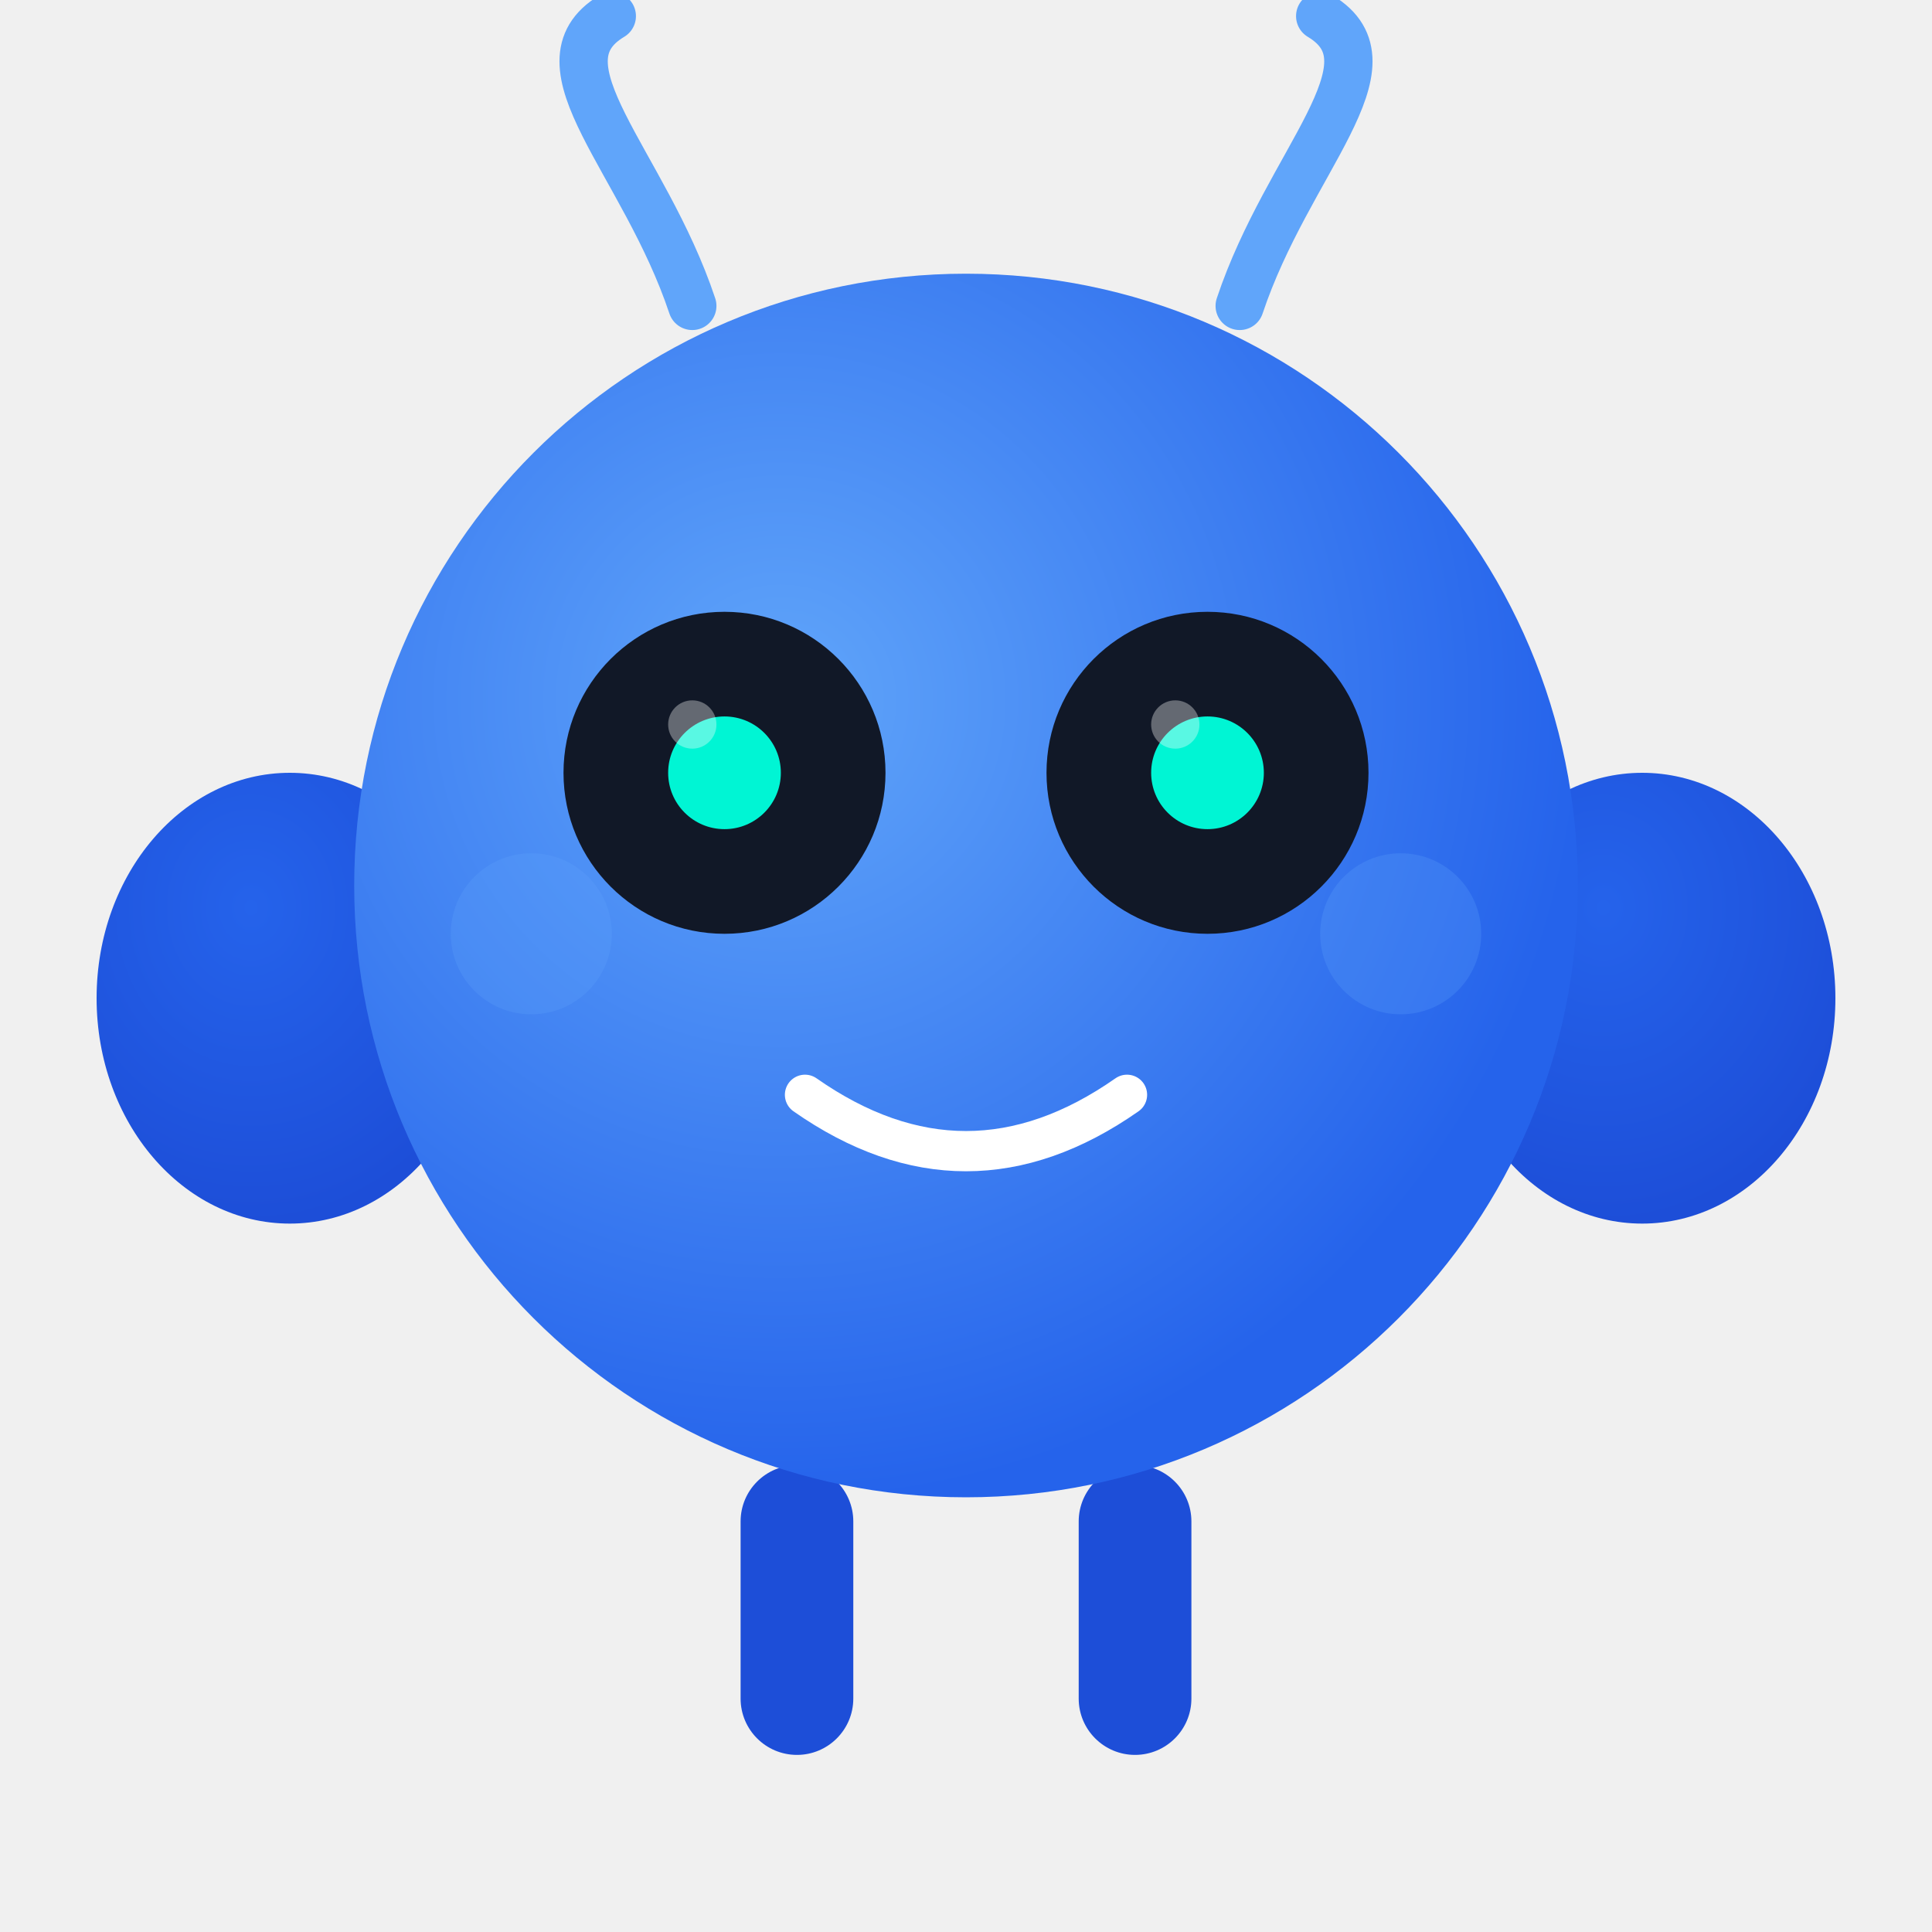
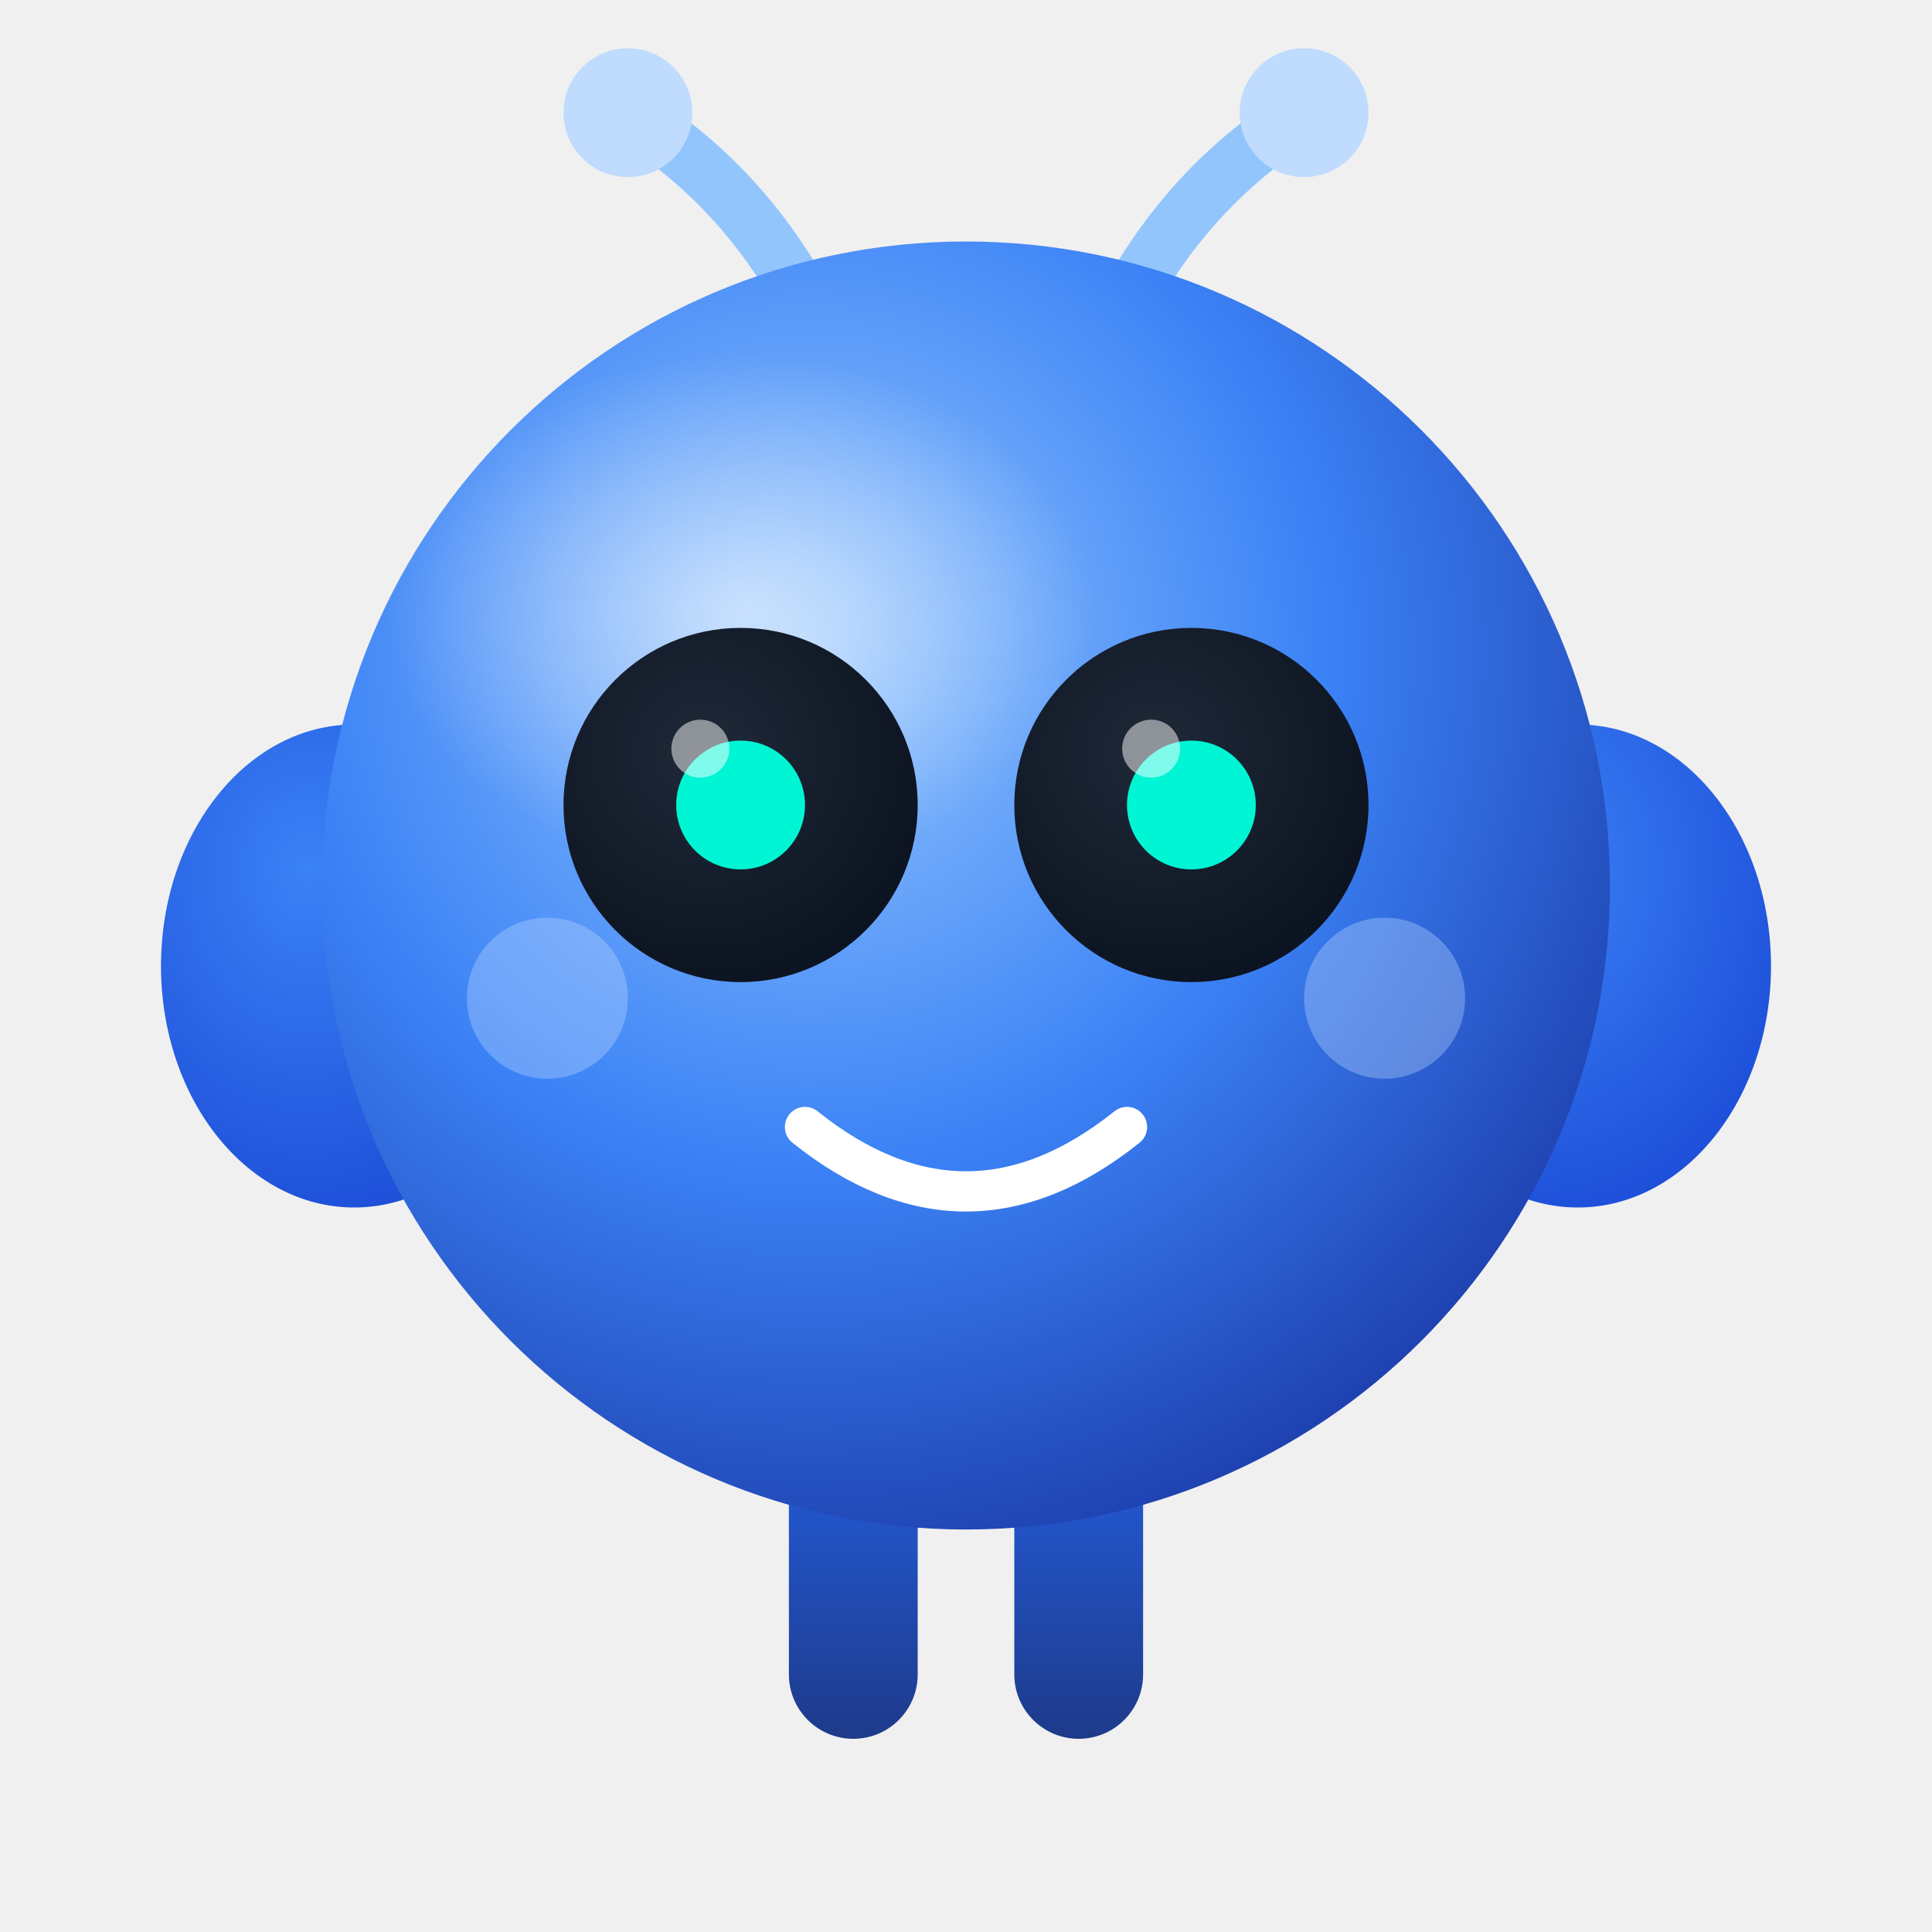
<svg xmlns="http://www.w3.org/2000/svg" width="512" height="512" viewBox="0 0 120 120">
  <defs>
-     <radialGradient id="bodyGrad" cx="35%" cy="35%" r="65%">
-       <stop offset="0%" stop-color="#60a5fa" />
-       <stop offset="100%" stop-color="#2563eb" />
+     <radialGradient id="bodyGrad" cx="38%" cy="32%" r="72%">
+       <stop offset="0%" stop-color="#93c5fd" />
+       <stop offset="55%" stop-color="#3b82f6" />
+       <stop offset="100%" stop-color="#1e40af" />
    </radialGradient>
-     <radialGradient id="armGrad" cx="40%" cy="30%" r="70%">
-       <stop offset="0%" stop-color="#2563eb" />
+     <radialGradient id="armGrad" cx="38%" cy="30%" r="75%">
+       <stop offset="0%" stop-color="#3b82f6" />
      <stop offset="100%" stop-color="#1d4ed8" />
    </radialGradient>
+     <linearGradient id="limbGrad" x1="0" y1="0" x2="0" y2="1">
+       <stop offset="0%" stop-color="#2563eb" />
+       <stop offset="100%" stop-color="#1e3a8a" />
+     </linearGradient>
+     <radialGradient id="gloss" cx="50%" cy="50%" r="50%">
+       <stop offset="0%" stop-color="#ffffff" stop-opacity="0.55" />
+       <stop offset="100%" stop-color="#ffffff" stop-opacity="0" />
+     </radialGradient>
+     <radialGradient id="eyeGrad" cx="40%" cy="35%" r="70%">
+       <stop offset="0%" stop-color="#1f2937" />
+       <stop offset="100%" stop-color="#0b1220" />
+     </radialGradient>
  </defs>
-   <rect x="46" y="91" width="7" height="18" rx="3.5" fill="#1d4ed8" />
-   <rect x="67" y="91" width="7" height="18" rx="3.5" fill="#1d4ed8" />
-   <ellipse cx="18" cy="62" rx="12" ry="14" fill="url(#armGrad)" />
-   <ellipse cx="102" cy="62" rx="12" ry="14" fill="url(#armGrad)" />
-   <circle cx="60" cy="55" r="38" fill="url(#bodyGrad)" />
-   <path d="M 43 19 C 40 10 33 4 38 1" stroke="#60a5fa" stroke-width="3" fill="none" stroke-linecap="round" />
-   <path d="M 77 19 C 80 10 87 4 82 1" stroke="#60a5fa" stroke-width="3" fill="none" stroke-linecap="round" />
-   <circle cx="45" cy="48" r="10" fill="#111827" />
-   <circle cx="45" cy="48" r="3.5" fill="#00f5d4" />
-   <circle cx="43" cy="45" r="1.5" fill="white" opacity="0.35" />
-   <circle cx="75" cy="48" r="10" fill="#111827" />
-   <circle cx="75" cy="48" r="3.5" fill="#00f5d4" />
-   <circle cx="73" cy="45" r="1.5" fill="white" opacity="0.35" />
-   <path d="M 50 68 Q 60 75 70 68" stroke="white" stroke-width="2.5" fill="none" stroke-linecap="round" />
-   <circle cx="33" cy="58" r="5" fill="#60a5fa" opacity="0.25" />
-   <circle cx="87" cy="58" r="5" fill="#60a5fa" opacity="0.25" />
+   <path d="M 52 23 C 48 13 42 9 39 7" stroke="#93c5fd" stroke-width="3.5" fill="none" stroke-linecap="round" />
+   <path d="M 68 23 C 72 13 78 9 81 7" stroke="#93c5fd" stroke-width="3.5" fill="none" stroke-linecap="round" />
+   <circle cx="39" cy="7" r="4" fill="#bfdbfe" />
+   <circle cx="81" cy="7" r="4" fill="#bfdbfe" />
+   <rect x="49" y="86" width="8" height="22" rx="4" fill="url(#limbGrad)" />
+   <rect x="63" y="86" width="8" height="22" rx="4" fill="url(#limbGrad)" />
+   <ellipse cx="22" cy="60" rx="12" ry="15" fill="url(#armGrad)" />
+   <ellipse cx="98" cy="60" rx="12" ry="15" fill="url(#armGrad)" />
+   <circle cx="60" cy="55" r="40" fill="url(#bodyGrad)" />
+   <ellipse cx="46" cy="38" rx="22" ry="16" fill="url(#gloss)" />
+   <circle cx="46" cy="50" r="11" fill="url(#eyeGrad)" />
+   <circle cx="46" cy="50" r="4" fill="#00f5d4" />
+   <circle cx="43.5" cy="46.5" r="1.8" fill="white" opacity="0.5" />
+   <circle cx="74" cy="50" r="11" fill="url(#eyeGrad)" />
+   <circle cx="74" cy="50" r="4" fill="#00f5d4" />
+   <circle cx="71.5" cy="46.5" r="1.8" fill="white" opacity="0.5" />
+   <path d="M 50 70 Q 60 78 70 70" stroke="white" stroke-width="2.5" fill="none" stroke-linecap="round" />
+   <circle cx="34" cy="62" r="5" fill="#bfdbfe" opacity="0.35" />
+   <circle cx="86" cy="62" r="5" fill="#bfdbfe" opacity="0.35" />
</svg>
